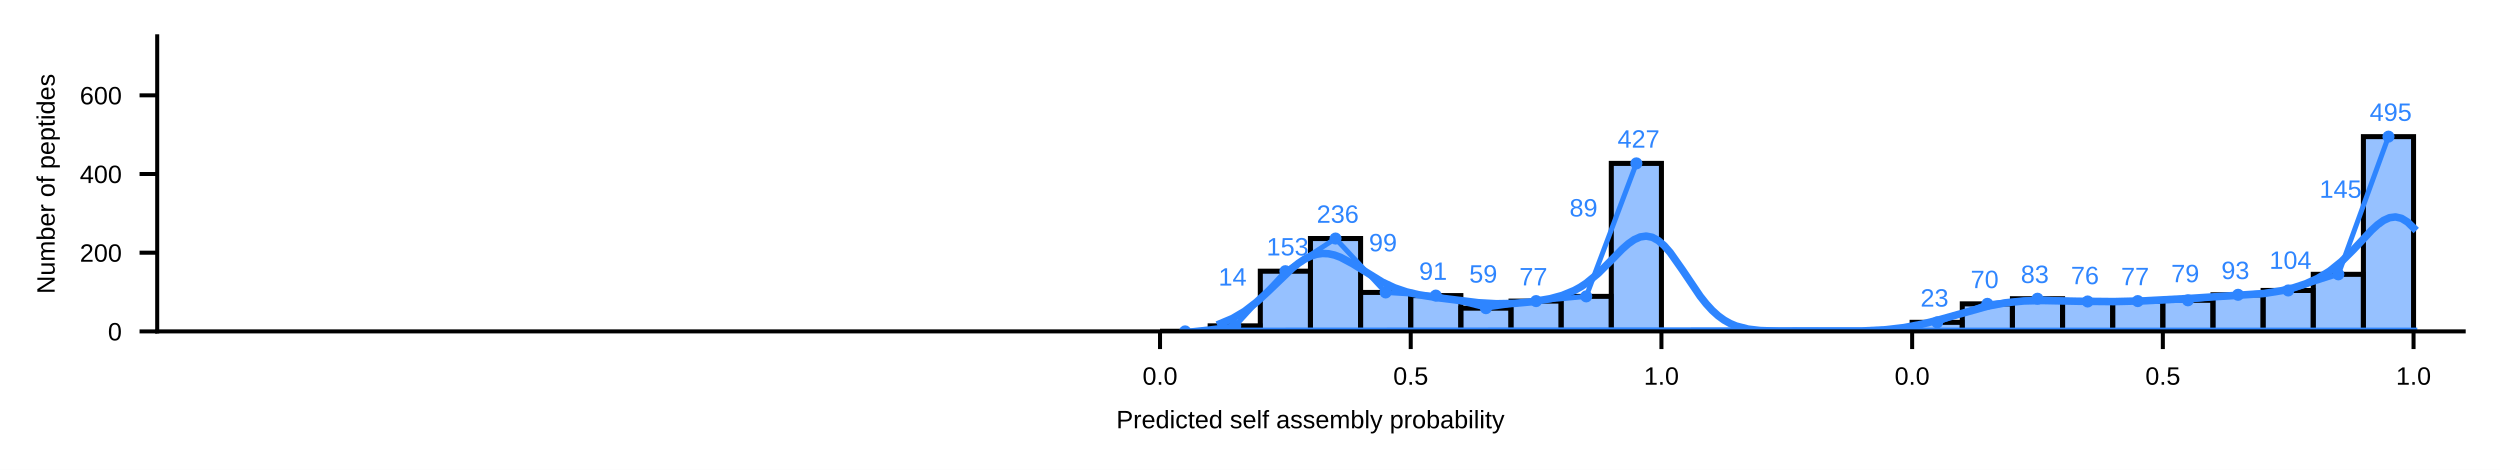
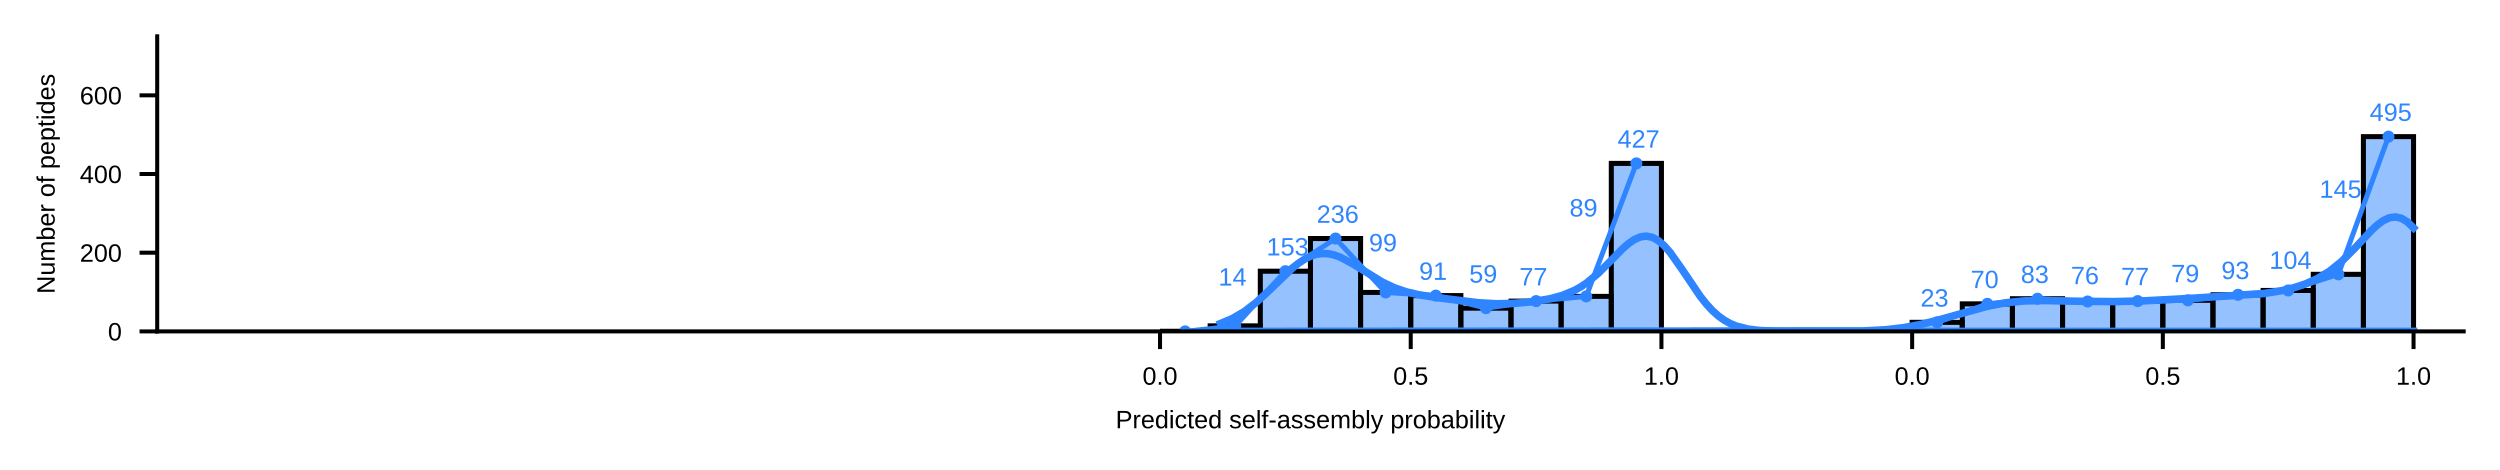
<svg xmlns="http://www.w3.org/2000/svg" xmlns:xlink="http://www.w3.org/1999/xlink" width="495.789pt" height="93.185pt" viewBox="0 0 495.789 93.185" version="1.1">
  <defs>
    <style type="text/css">*{stroke-linejoin: round; stroke-linecap: butt}</style>
  </defs>
  <g id="figure_1">
    <g id="patch_1">
      <path d="M 0 93.185  L 495.789 93.185  L 495.789 0  L 0 0  z " style="fill: #ffffff" />
    </g>
    <g id="axes_1">
      <g id="patch_2">
        <path d="M 31.175 65.72  L 488.589 65.72  L 488.589 7.2  L 31.175 7.2  z " style="fill: #ffffff" />
      </g>
      <g id="patch_3">
-         <path d="M 230.051 65.72  L 239.994 65.72  L 239.994 65.72  L 230.051 65.72  z " clip-path="url(#pf9d39ac97e)" style="fill: #2e85ff; fill-opacity: 0.5; stroke: #000000; stroke-linejoin: miter" />
+         <path d="M 230.051 65.72  L 239.994 65.72  L 239.994 65.72  L 230.051 65.72  z " clip-path="url(#p51c16bdc0d)" style="fill: #2e85ff; fill-opacity: 0.5; stroke: #000000; stroke-linejoin: miter" />
      </g>
      <g id="patch_4">
-         <path d="M 239.994 65.72  L 249.938 65.72  L 249.938 65.72  L 239.994 65.72  z " clip-path="url(#pf9d39ac97e)" style="fill: #2e85ff; fill-opacity: 0.5; stroke: #000000; stroke-linejoin: miter" />
+         <path d="M 239.994 65.72  L 249.938 65.72  L 249.938 65.72  L 239.994 65.72  z " clip-path="url(#p51c16bdc0d)" style="fill: #2e85ff; fill-opacity: 0.5; stroke: #000000; stroke-linejoin: miter" />
      </g>
      <g id="patch_5">
-         <path d="M 249.938 65.72  L 259.882 65.72  L 259.882 65.72  L 249.938 65.72  z " clip-path="url(#pf9d39ac97e)" style="fill: #2e85ff; fill-opacity: 0.5; stroke: #000000; stroke-linejoin: miter" />
+         <path d="M 249.938 65.72  L 259.882 65.72  L 259.882 65.72  L 249.938 65.72  z " clip-path="url(#p51c16bdc0d)" style="fill: #2e85ff; fill-opacity: 0.5; stroke: #000000; stroke-linejoin: miter" />
      </g>
      <g id="patch_6">
-         <path d="M 259.882 65.72  L 269.826 65.72  L 269.826 65.72  L 259.882 65.72  z " clip-path="url(#pf9d39ac97e)" style="fill: #2e85ff; fill-opacity: 0.5; stroke: #000000; stroke-linejoin: miter" />
+         <path d="M 259.882 65.72  L 269.826 65.72  L 269.826 65.72  L 259.882 65.72  z " clip-path="url(#p51c16bdc0d)" style="fill: #2e85ff; fill-opacity: 0.5; stroke: #000000; stroke-linejoin: miter" />
      </g>
      <g id="patch_7">
-         <path d="M 269.826 65.72  L 279.77 65.72  L 279.77 65.72  L 269.826 65.72  z " clip-path="url(#pf9d39ac97e)" style="fill: #2e85ff; fill-opacity: 0.5; stroke: #000000; stroke-linejoin: miter" />
+         <path d="M 269.826 65.72  L 279.77 65.72  L 279.77 65.72  L 269.826 65.72  z " clip-path="url(#p51c16bdc0d)" style="fill: #2e85ff; fill-opacity: 0.5; stroke: #000000; stroke-linejoin: miter" />
      </g>
      <g id="patch_8">
-         <path d="M 279.77 65.72  L 289.713 65.72  L 289.713 65.72  L 279.77 65.72  z " clip-path="url(#pf9d39ac97e)" style="fill: #2e85ff; fill-opacity: 0.5; stroke: #000000; stroke-linejoin: miter" />
+         <path d="M 279.77 65.72  L 289.713 65.72  L 289.713 65.72  L 279.77 65.72  z " clip-path="url(#p51c16bdc0d)" style="fill: #2e85ff; fill-opacity: 0.5; stroke: #000000; stroke-linejoin: miter" />
      </g>
      <g id="patch_9">
-         <path d="M 289.713 65.72  L 299.657 65.72  L 299.657 65.72  L 289.713 65.72  z " clip-path="url(#pf9d39ac97e)" style="fill: #2e85ff; fill-opacity: 0.5; stroke: #000000; stroke-linejoin: miter" />
+         <path d="M 289.713 65.72  L 299.657 65.72  L 299.657 65.72  L 289.713 65.72  z " clip-path="url(#p51c16bdc0d)" style="fill: #2e85ff; fill-opacity: 0.5; stroke: #000000; stroke-linejoin: miter" />
      </g>
      <g id="patch_10">
-         <path d="M 299.657 65.72  L 309.601 65.72  L 309.601 65.72  L 299.657 65.72  z " clip-path="url(#pf9d39ac97e)" style="fill: #2e85ff; fill-opacity: 0.5; stroke: #000000; stroke-linejoin: miter" />
+         <path d="M 299.657 65.72  L 309.601 65.72  L 309.601 65.72  L 299.657 65.72  z " clip-path="url(#p51c16bdc0d)" style="fill: #2e85ff; fill-opacity: 0.5; stroke: #000000; stroke-linejoin: miter" />
      </g>
      <g id="patch_11">
-         <path d="M 309.601 65.72  L 319.545 65.72  L 319.545 65.72  L 309.601 65.72  z " clip-path="url(#pf9d39ac97e)" style="fill: #2e85ff; fill-opacity: 0.5; stroke: #000000; stroke-linejoin: miter" />
+         <path d="M 309.601 65.72  L 319.545 65.72  L 319.545 65.72  L 309.601 65.72  z " clip-path="url(#p51c16bdc0d)" style="fill: #2e85ff; fill-opacity: 0.5; stroke: #000000; stroke-linejoin: miter" />
      </g>
      <g id="patch_12">
-         <path d="M 319.545 65.72  L 329.488 65.72  L 329.488 65.72  L 319.545 65.72  z " clip-path="url(#pf9d39ac97e)" style="fill: #2e85ff; fill-opacity: 0.5; stroke: #000000; stroke-linejoin: miter" />
+         <path d="M 319.545 65.72  L 329.488 65.72  L 329.488 65.72  L 319.545 65.72  z " clip-path="url(#p51c16bdc0d)" style="fill: #2e85ff; fill-opacity: 0.5; stroke: #000000; stroke-linejoin: miter" />
      </g>
      <g id="patch_13">
-         <path d="M 329.488 65.72  L 379.207 65.72  L 379.207 65.72  L 329.488 65.72  z " clip-path="url(#pf9d39ac97e)" style="fill: #2e85ff; fill-opacity: 0.5; stroke: #000000; stroke-linejoin: miter" />
+         <path d="M 329.488 65.72  L 379.207 65.72  L 379.207 65.72  L 329.488 65.72  z " clip-path="url(#p51c16bdc0d)" style="fill: #2e85ff; fill-opacity: 0.5; stroke: #000000; stroke-linejoin: miter" />
      </g>
      <g id="patch_14">
-         <path d="M 379.207 65.72  L 389.151 65.72  L 389.151 63.925  L 379.207 63.925  z " clip-path="url(#pf9d39ac97e)" style="fill: #2e85ff; fill-opacity: 0.5; stroke: #000000; stroke-linejoin: miter" />
+         <path d="M 379.207 65.72  L 389.151 65.72  L 389.151 63.925  L 379.207 63.925  z " clip-path="url(#p51c16bdc0d)" style="fill: #2e85ff; fill-opacity: 0.5; stroke: #000000; stroke-linejoin: miter" />
      </g>
      <g id="patch_15">
-         <path d="M 389.151 65.72  L 399.095 65.72  L 399.095 60.258  L 389.151 60.258  z " clip-path="url(#pf9d39ac97e)" style="fill: #2e85ff; fill-opacity: 0.5; stroke: #000000; stroke-linejoin: miter" />
+         <path d="M 389.151 65.72  L 399.095 65.72  L 399.095 60.258  L 389.151 60.258  z " clip-path="url(#p51c16bdc0d)" style="fill: #2e85ff; fill-opacity: 0.5; stroke: #000000; stroke-linejoin: miter" />
      </g>
      <g id="patch_16">
-         <path d="M 399.095 65.72  L 409.039 65.72  L 409.039 59.244  L 399.095 59.244  z " clip-path="url(#pf9d39ac97e)" style="fill: #2e85ff; fill-opacity: 0.5; stroke: #000000; stroke-linejoin: miter" />
+         <path d="M 399.095 65.72  L 409.039 65.72  L 409.039 59.244  L 399.095 59.244  z " clip-path="url(#p51c16bdc0d)" style="fill: #2e85ff; fill-opacity: 0.5; stroke: #000000; stroke-linejoin: miter" />
      </g>
      <g id="patch_17">
-         <path d="M 409.039 65.72  L 418.983 65.72  L 418.983 59.79  L 409.039 59.79  z " clip-path="url(#pf9d39ac97e)" style="fill: #2e85ff; fill-opacity: 0.5; stroke: #000000; stroke-linejoin: miter" />
+         <path d="M 409.039 65.72  L 418.983 65.72  L 418.983 59.79  L 409.039 59.79  z " clip-path="url(#p51c16bdc0d)" style="fill: #2e85ff; fill-opacity: 0.5; stroke: #000000; stroke-linejoin: miter" />
      </g>
      <g id="patch_18">
-         <path d="M 418.983 65.72  L 428.926 65.72  L 428.926 59.712  L 418.983 59.712  z " clip-path="url(#pf9d39ac97e)" style="fill: #2e85ff; fill-opacity: 0.5; stroke: #000000; stroke-linejoin: miter" />
+         <path d="M 418.983 65.72  L 428.926 65.72  L 428.926 59.712  L 418.983 59.712  z " clip-path="url(#p51c16bdc0d)" style="fill: #2e85ff; fill-opacity: 0.5; stroke: #000000; stroke-linejoin: miter" />
      </g>
      <g id="patch_19">
-         <path d="M 428.926 65.72  L 438.87 65.72  L 438.87 59.556  L 428.926 59.556  z " clip-path="url(#pf9d39ac97e)" style="fill: #2e85ff; fill-opacity: 0.5; stroke: #000000; stroke-linejoin: miter" />
+         <path d="M 428.926 65.72  L 438.87 65.72  L 438.87 59.556  L 428.926 59.556  z " clip-path="url(#p51c16bdc0d)" style="fill: #2e85ff; fill-opacity: 0.5; stroke: #000000; stroke-linejoin: miter" />
      </g>
      <g id="patch_20">
-         <path d="M 438.87 65.72  L 448.814 65.72  L 448.814 58.464  L 438.87 58.464  z " clip-path="url(#pf9d39ac97e)" style="fill: #2e85ff; fill-opacity: 0.5; stroke: #000000; stroke-linejoin: miter" />
+         <path d="M 438.87 65.72  L 448.814 65.72  L 448.814 58.464  L 438.87 58.464  z " clip-path="url(#p51c16bdc0d)" style="fill: #2e85ff; fill-opacity: 0.5; stroke: #000000; stroke-linejoin: miter" />
      </g>
      <g id="patch_21">
-         <path d="M 448.814 65.72  L 458.758 65.72  L 458.758 57.605  L 448.814 57.605  z " clip-path="url(#pf9d39ac97e)" style="fill: #2e85ff; fill-opacity: 0.5; stroke: #000000; stroke-linejoin: miter" />
+         <path d="M 448.814 65.72  L 458.758 65.72  L 458.758 57.605  L 448.814 57.605  z " clip-path="url(#p51c16bdc0d)" style="fill: #2e85ff; fill-opacity: 0.5; stroke: #000000; stroke-linejoin: miter" />
      </g>
      <g id="patch_22">
-         <path d="M 458.758 65.72  L 468.701 65.72  L 468.701 54.406  L 458.758 54.406  z " clip-path="url(#pf9d39ac97e)" style="fill: #2e85ff; fill-opacity: 0.5; stroke: #000000; stroke-linejoin: miter" />
+         <path d="M 458.758 65.72  L 468.701 65.72  L 468.701 54.406  L 458.758 54.406  z " clip-path="url(#p51c16bdc0d)" style="fill: #2e85ff; fill-opacity: 0.5; stroke: #000000; stroke-linejoin: miter" />
      </g>
      <g id="patch_23">
-         <path d="M 468.701 65.72  L 478.645 65.72  L 478.645 27.097  L 468.701 27.097  z " clip-path="url(#pf9d39ac97e)" style="fill: #2e85ff; fill-opacity: 0.5; stroke: #000000; stroke-linejoin: miter" />
+         <path d="M 468.701 65.72  L 478.645 65.72  L 478.645 27.097  L 468.701 27.097  z " clip-path="url(#p51c16bdc0d)" style="fill: #2e85ff; fill-opacity: 0.5; stroke: #000000; stroke-linejoin: miter" />
      </g>
      <g id="patch_24">
-         <path d="M 230.051 65.72  L 239.994 65.72  L 239.994 65.72  L 230.051 65.72  z " clip-path="url(#pf9d39ac97e)" style="fill: #2e85ff; fill-opacity: 0.5; stroke: #000000; stroke-linejoin: miter" />
+         <path d="M 230.051 65.72  L 239.994 65.72  L 239.994 65.72  L 230.051 65.72  z " clip-path="url(#p51c16bdc0d)" style="fill: #2e85ff; fill-opacity: 0.5; stroke: #000000; stroke-linejoin: miter" />
      </g>
      <g id="patch_25">
-         <path d="M 239.994 65.72  L 249.938 65.72  L 249.938 64.628  L 239.994 64.628  z " clip-path="url(#pf9d39ac97e)" style="fill: #2e85ff; fill-opacity: 0.5; stroke: #000000; stroke-linejoin: miter" />
+         <path d="M 239.994 65.72  L 249.938 65.72  L 249.938 64.628  L 239.994 64.628  z " clip-path="url(#p51c16bdc0d)" style="fill: #2e85ff; fill-opacity: 0.5; stroke: #000000; stroke-linejoin: miter" />
      </g>
      <g id="patch_26">
-         <path d="M 249.938 65.72  L 259.882 65.72  L 259.882 53.782  L 249.938 53.782  z " clip-path="url(#pf9d39ac97e)" style="fill: #2e85ff; fill-opacity: 0.5; stroke: #000000; stroke-linejoin: miter" />
+         <path d="M 249.938 65.72  L 259.882 65.72  L 259.882 53.782  L 249.938 53.782  z " clip-path="url(#p51c16bdc0d)" style="fill: #2e85ff; fill-opacity: 0.5; stroke: #000000; stroke-linejoin: miter" />
      </g>
      <g id="patch_27">
-         <path d="M 259.882 65.72  L 269.826 65.72  L 269.826 47.306  L 259.882 47.306  z " clip-path="url(#pf9d39ac97e)" style="fill: #2e85ff; fill-opacity: 0.5; stroke: #000000; stroke-linejoin: miter" />
+         <path d="M 259.882 65.72  L 269.826 65.72  L 269.826 47.306  L 259.882 47.306  z " clip-path="url(#p51c16bdc0d)" style="fill: #2e85ff; fill-opacity: 0.5; stroke: #000000; stroke-linejoin: miter" />
      </g>
      <g id="patch_28">
-         <path d="M 269.826 65.72  L 279.77 65.72  L 279.77 57.995  L 269.826 57.995  z " clip-path="url(#pf9d39ac97e)" style="fill: #2e85ff; fill-opacity: 0.5; stroke: #000000; stroke-linejoin: miter" />
+         <path d="M 269.826 65.72  L 279.77 65.72  L 279.77 57.995  L 269.826 57.995  z " clip-path="url(#p51c16bdc0d)" style="fill: #2e85ff; fill-opacity: 0.5; stroke: #000000; stroke-linejoin: miter" />
      </g>
      <g id="patch_29">
-         <path d="M 279.77 65.72  L 289.713 65.72  L 289.713 58.62  L 279.77 58.62  z " clip-path="url(#pf9d39ac97e)" style="fill: #2e85ff; fill-opacity: 0.5; stroke: #000000; stroke-linejoin: miter" />
+         <path d="M 279.77 65.72  L 289.713 65.72  L 289.713 58.62  L 279.77 58.62  z " clip-path="url(#p51c16bdc0d)" style="fill: #2e85ff; fill-opacity: 0.5; stroke: #000000; stroke-linejoin: miter" />
      </g>
      <g id="patch_30">
-         <path d="M 289.713 65.72  L 299.657 65.72  L 299.657 61.116  L 289.713 61.116  z " clip-path="url(#pf9d39ac97e)" style="fill: #2e85ff; fill-opacity: 0.5; stroke: #000000; stroke-linejoin: miter" />
+         <path d="M 289.713 65.72  L 299.657 65.72  L 299.657 61.116  L 289.713 61.116  z " clip-path="url(#p51c16bdc0d)" style="fill: #2e85ff; fill-opacity: 0.5; stroke: #000000; stroke-linejoin: miter" />
      </g>
      <g id="patch_31">
-         <path d="M 299.657 65.72  L 309.601 65.72  L 309.601 59.712  L 299.657 59.712  z " clip-path="url(#pf9d39ac97e)" style="fill: #2e85ff; fill-opacity: 0.5; stroke: #000000; stroke-linejoin: miter" />
+         <path d="M 299.657 65.72  L 309.601 65.72  L 309.601 59.712  L 299.657 59.712  z " clip-path="url(#p51c16bdc0d)" style="fill: #2e85ff; fill-opacity: 0.5; stroke: #000000; stroke-linejoin: miter" />
      </g>
      <g id="patch_32">
-         <path d="M 309.601 65.72  L 319.545 65.72  L 319.545 58.776  L 309.601 58.776  z " clip-path="url(#pf9d39ac97e)" style="fill: #2e85ff; fill-opacity: 0.5; stroke: #000000; stroke-linejoin: miter" />
+         <path d="M 309.601 65.72  L 319.545 65.72  L 319.545 58.776  L 309.601 58.776  z " clip-path="url(#p51c16bdc0d)" style="fill: #2e85ff; fill-opacity: 0.5; stroke: #000000; stroke-linejoin: miter" />
      </g>
      <g id="patch_33">
-         <path d="M 319.545 65.72  L 329.488 65.72  L 329.488 32.403  L 319.545 32.403  z " clip-path="url(#pf9d39ac97e)" style="fill: #2e85ff; fill-opacity: 0.5; stroke: #000000; stroke-linejoin: miter" />
+         <path d="M 319.545 65.72  L 329.488 65.72  L 329.488 32.403  L 319.545 32.403  z " clip-path="url(#p51c16bdc0d)" style="fill: #2e85ff; fill-opacity: 0.5; stroke: #000000; stroke-linejoin: miter" />
      </g>
      <g id="patch_34">
-         <path d="M 329.488 65.72  L 379.207 65.72  L 379.207 65.72  L 329.488 65.72  z " clip-path="url(#pf9d39ac97e)" style="fill: #2e85ff; fill-opacity: 0.5; stroke: #000000; stroke-linejoin: miter" />
+         <path d="M 329.488 65.72  L 379.207 65.72  L 379.207 65.72  L 329.488 65.72  z " clip-path="url(#p51c16bdc0d)" style="fill: #2e85ff; fill-opacity: 0.5; stroke: #000000; stroke-linejoin: miter" />
      </g>
      <g id="patch_35">
-         <path d="M 379.207 65.72  L 389.151 65.72  L 389.151 65.72  L 379.207 65.72  z " clip-path="url(#pf9d39ac97e)" style="fill: #2e85ff; fill-opacity: 0.5; stroke: #000000; stroke-linejoin: miter" />
+         <path d="M 379.207 65.72  L 389.151 65.72  L 389.151 65.72  L 379.207 65.72  z " clip-path="url(#p51c16bdc0d)" style="fill: #2e85ff; fill-opacity: 0.5; stroke: #000000; stroke-linejoin: miter" />
      </g>
      <g id="patch_36">
-         <path d="M 389.151 65.72  L 399.095 65.72  L 399.095 65.72  L 389.151 65.72  z " clip-path="url(#pf9d39ac97e)" style="fill: #2e85ff; fill-opacity: 0.5; stroke: #000000; stroke-linejoin: miter" />
+         <path d="M 389.151 65.72  L 399.095 65.72  L 399.095 65.72  L 389.151 65.72  z " clip-path="url(#p51c16bdc0d)" style="fill: #2e85ff; fill-opacity: 0.5; stroke: #000000; stroke-linejoin: miter" />
      </g>
      <g id="patch_37">
-         <path d="M 399.095 65.72  L 409.039 65.72  L 409.039 65.72  L 399.095 65.72  z " clip-path="url(#pf9d39ac97e)" style="fill: #2e85ff; fill-opacity: 0.5; stroke: #000000; stroke-linejoin: miter" />
+         <path d="M 399.095 65.72  L 409.039 65.72  L 409.039 65.72  L 399.095 65.72  z " clip-path="url(#p51c16bdc0d)" style="fill: #2e85ff; fill-opacity: 0.5; stroke: #000000; stroke-linejoin: miter" />
      </g>
      <g id="patch_38">
-         <path d="M 409.039 65.72  L 418.983 65.72  L 418.983 65.72  L 409.039 65.72  z " clip-path="url(#pf9d39ac97e)" style="fill: #2e85ff; fill-opacity: 0.5; stroke: #000000; stroke-linejoin: miter" />
+         <path d="M 409.039 65.72  L 418.983 65.72  L 418.983 65.72  L 409.039 65.72  z " clip-path="url(#p51c16bdc0d)" style="fill: #2e85ff; fill-opacity: 0.5; stroke: #000000; stroke-linejoin: miter" />
      </g>
      <g id="patch_39">
-         <path d="M 418.983 65.72  L 428.926 65.72  L 428.926 65.72  L 418.983 65.72  z " clip-path="url(#pf9d39ac97e)" style="fill: #2e85ff; fill-opacity: 0.5; stroke: #000000; stroke-linejoin: miter" />
+         <path d="M 418.983 65.72  L 428.926 65.72  L 428.926 65.72  L 418.983 65.72  z " clip-path="url(#p51c16bdc0d)" style="fill: #2e85ff; fill-opacity: 0.5; stroke: #000000; stroke-linejoin: miter" />
      </g>
      <g id="patch_40">
-         <path d="M 428.926 65.72  L 438.87 65.72  L 438.87 65.72  L 428.926 65.72  z " clip-path="url(#pf9d39ac97e)" style="fill: #2e85ff; fill-opacity: 0.5; stroke: #000000; stroke-linejoin: miter" />
+         <path d="M 428.926 65.72  L 438.87 65.72  L 438.87 65.72  L 428.926 65.72  z " clip-path="url(#p51c16bdc0d)" style="fill: #2e85ff; fill-opacity: 0.5; stroke: #000000; stroke-linejoin: miter" />
      </g>
      <g id="patch_41">
-         <path d="M 438.87 65.72  L 448.814 65.72  L 448.814 65.72  L 438.87 65.72  z " clip-path="url(#pf9d39ac97e)" style="fill: #2e85ff; fill-opacity: 0.5; stroke: #000000; stroke-linejoin: miter" />
+         <path d="M 438.87 65.72  L 448.814 65.72  L 448.814 65.72  L 438.87 65.72  z " clip-path="url(#p51c16bdc0d)" style="fill: #2e85ff; fill-opacity: 0.5; stroke: #000000; stroke-linejoin: miter" />
      </g>
      <g id="patch_42">
-         <path d="M 448.814 65.72  L 458.758 65.72  L 458.758 65.72  L 448.814 65.72  z " clip-path="url(#pf9d39ac97e)" style="fill: #2e85ff; fill-opacity: 0.5; stroke: #000000; stroke-linejoin: miter" />
+         <path d="M 448.814 65.72  L 458.758 65.72  L 458.758 65.72  L 448.814 65.72  z " clip-path="url(#p51c16bdc0d)" style="fill: #2e85ff; fill-opacity: 0.5; stroke: #000000; stroke-linejoin: miter" />
      </g>
      <g id="patch_43">
-         <path d="M 458.758 65.72  L 468.701 65.72  L 468.701 65.72  L 458.758 65.72  z " clip-path="url(#pf9d39ac97e)" style="fill: #2e85ff; fill-opacity: 0.5; stroke: #000000; stroke-linejoin: miter" />
+         <path d="M 458.758 65.72  L 468.701 65.72  L 468.701 65.72  L 458.758 65.72  z " clip-path="url(#p51c16bdc0d)" style="fill: #2e85ff; fill-opacity: 0.5; stroke: #000000; stroke-linejoin: miter" />
      </g>
      <g id="patch_44">
-         <path d="M 468.701 65.72  L 478.645 65.72  L 478.645 65.72  L 468.701 65.72  z " clip-path="url(#pf9d39ac97e)" style="fill: #2e85ff; fill-opacity: 0.5; stroke: #000000; stroke-linejoin: miter" />
+         <path d="M 468.701 65.72  L 478.645 65.72  L 478.645 65.72  L 468.701 65.72  z " clip-path="url(#p51c16bdc0d)" style="fill: #2e85ff; fill-opacity: 0.5; stroke: #000000; stroke-linejoin: miter" />
      </g>
      <g id="PathCollection_1">
        <defs>
-           <path id="me823fbf3c8" d="M 0 0.707  C 0.188 0.707 0.367 0.633 0.5 0.5  C 0.633 0.367 0.707 0.188 0.707 0  C 0.707 -0.188 0.633 -0.367 0.5 -0.5  C 0.367 -0.633 0.188 -0.707 0 -0.707  C -0.188 -0.707 -0.367 -0.633 -0.5 -0.5  C -0.633 -0.367 -0.707 -0.188 -0.707 0  C -0.707 0.188 -0.633 0.367 -0.5 0.5  C -0.367 0.633 -0.188 0.707 0 0.707  z " style="stroke: #2e85ff" />
+           <path id="md9cafc39e8" d="M 0 0.707  C 0.188 0.707 0.367 0.633 0.5 0.5  C 0.633 0.367 0.707 0.188 0.707 0  C 0.707 -0.188 0.633 -0.367 0.5 -0.5  C 0.367 -0.633 0.188 -0.707 0 -0.707  C -0.188 -0.707 -0.367 -0.633 -0.5 -0.5  C -0.633 -0.367 -0.707 -0.188 -0.707 0  C -0.707 0.188 -0.633 0.367 -0.5 0.5  C -0.367 0.633 -0.188 0.707 0 0.707  z " style="stroke: #2e85ff" />
        </defs>
-         <g clip-path="url(#pf9d39ac97e)">
-           <use xlink:href="#me823fbf3c8" x="235.023" y="65.72" style="fill: #2e85ff; stroke: #2e85ff" />
-           <use xlink:href="#me823fbf3c8" x="244.966" y="64.628" style="fill: #2e85ff; stroke: #2e85ff" />
-           <use xlink:href="#me823fbf3c8" x="254.91" y="53.782" style="fill: #2e85ff; stroke: #2e85ff" />
-           <use xlink:href="#me823fbf3c8" x="264.854" y="47.306" style="fill: #2e85ff; stroke: #2e85ff" />
-           <use xlink:href="#me823fbf3c8" x="274.798" y="57.995" style="fill: #2e85ff; stroke: #2e85ff" />
-           <use xlink:href="#me823fbf3c8" x="284.741" y="58.62" style="fill: #2e85ff; stroke: #2e85ff" />
-           <use xlink:href="#me823fbf3c8" x="294.685" y="61.116" style="fill: #2e85ff; stroke: #2e85ff" />
-           <use xlink:href="#me823fbf3c8" x="304.629" y="59.712" style="fill: #2e85ff; stroke: #2e85ff" />
-           <use xlink:href="#me823fbf3c8" x="314.573" y="58.776" style="fill: #2e85ff; stroke: #2e85ff" />
-           <use xlink:href="#me823fbf3c8" x="324.517" y="32.403" style="fill: #2e85ff; stroke: #2e85ff" />
+         <g clip-path="url(#p51c16bdc0d)">
+           <use xlink:href="#md9cafc39e8" x="235.023" y="65.72" style="fill: #2e85ff; stroke: #2e85ff" />
+           <use xlink:href="#md9cafc39e8" x="244.966" y="64.628" style="fill: #2e85ff; stroke: #2e85ff" />
+           <use xlink:href="#md9cafc39e8" x="254.91" y="53.782" style="fill: #2e85ff; stroke: #2e85ff" />
+           <use xlink:href="#md9cafc39e8" x="264.854" y="47.306" style="fill: #2e85ff; stroke: #2e85ff" />
+           <use xlink:href="#md9cafc39e8" x="274.798" y="57.995" style="fill: #2e85ff; stroke: #2e85ff" />
+           <use xlink:href="#md9cafc39e8" x="284.741" y="58.62" style="fill: #2e85ff; stroke: #2e85ff" />
+           <use xlink:href="#md9cafc39e8" x="294.685" y="61.116" style="fill: #2e85ff; stroke: #2e85ff" />
+           <use xlink:href="#md9cafc39e8" x="304.629" y="59.712" style="fill: #2e85ff; stroke: #2e85ff" />
+           <use xlink:href="#md9cafc39e8" x="314.573" y="58.776" style="fill: #2e85ff; stroke: #2e85ff" />
+           <use xlink:href="#md9cafc39e8" x="324.517" y="32.403" style="fill: #2e85ff; stroke: #2e85ff" />
        </g>
      </g>
      <g id="PathCollection_2">
-         <g clip-path="url(#pf9d39ac97e)">
-           <use xlink:href="#me823fbf3c8" x="384.179" y="63.925" style="fill: #2e85ff; stroke: #2e85ff" />
-           <use xlink:href="#me823fbf3c8" x="394.123" y="60.258" style="fill: #2e85ff; stroke: #2e85ff" />
-           <use xlink:href="#me823fbf3c8" x="404.067" y="59.244" style="fill: #2e85ff; stroke: #2e85ff" />
-           <use xlink:href="#me823fbf3c8" x="414.011" y="59.79" style="fill: #2e85ff; stroke: #2e85ff" />
-           <use xlink:href="#me823fbf3c8" x="423.954" y="59.712" style="fill: #2e85ff; stroke: #2e85ff" />
-           <use xlink:href="#me823fbf3c8" x="433.898" y="59.556" style="fill: #2e85ff; stroke: #2e85ff" />
-           <use xlink:href="#me823fbf3c8" x="443.842" y="58.464" style="fill: #2e85ff; stroke: #2e85ff" />
-           <use xlink:href="#me823fbf3c8" x="453.786" y="57.605" style="fill: #2e85ff; stroke: #2e85ff" />
-           <use xlink:href="#me823fbf3c8" x="463.73" y="54.406" style="fill: #2e85ff; stroke: #2e85ff" />
-           <use xlink:href="#me823fbf3c8" x="473.673" y="27.097" style="fill: #2e85ff; stroke: #2e85ff" />
+         <g clip-path="url(#p51c16bdc0d)">
+           <use xlink:href="#md9cafc39e8" x="384.179" y="63.925" style="fill: #2e85ff; stroke: #2e85ff" />
+           <use xlink:href="#md9cafc39e8" x="394.123" y="60.258" style="fill: #2e85ff; stroke: #2e85ff" />
+           <use xlink:href="#md9cafc39e8" x="404.067" y="59.244" style="fill: #2e85ff; stroke: #2e85ff" />
+           <use xlink:href="#md9cafc39e8" x="414.011" y="59.79" style="fill: #2e85ff; stroke: #2e85ff" />
+           <use xlink:href="#md9cafc39e8" x="423.954" y="59.712" style="fill: #2e85ff; stroke: #2e85ff" />
+           <use xlink:href="#md9cafc39e8" x="433.898" y="59.556" style="fill: #2e85ff; stroke: #2e85ff" />
+           <use xlink:href="#md9cafc39e8" x="443.842" y="58.464" style="fill: #2e85ff; stroke: #2e85ff" />
+           <use xlink:href="#md9cafc39e8" x="453.786" y="57.605" style="fill: #2e85ff; stroke: #2e85ff" />
+           <use xlink:href="#md9cafc39e8" x="463.73" y="54.406" style="fill: #2e85ff; stroke: #2e85ff" />
+           <use xlink:href="#md9cafc39e8" x="473.673" y="27.097" style="fill: #2e85ff; stroke: #2e85ff" />
        </g>
      </g>
      <g id="matplotlib.axis_1">
        <g id="xtick_1">
          <g id="line2d_1">
            <defs>
-               <path id="ma0e3a0891a" d="M 0 0  L 0 3.5  " style="stroke: #000000; stroke-width: 0.8" />
+               <path id="m19e2ab084d" d="M 0 0  L 0 3.5  " style="stroke: #000000; stroke-width: 0.8" />
            </defs>
            <g>
-               <use xlink:href="#ma0e3a0891a" x="230.051" y="65.72" style="stroke: #000000; stroke-width: 0.8" />
+               <use xlink:href="#m19e2ab084d" x="230.051" y="65.72" style="stroke: #000000; stroke-width: 0.8" />
            </g>
          </g>
          <g id="text_1">
            <text style="font: 5px 'Arial'; text-anchor: middle" x="230.051" y="76.299" transform="rotate(-0 230.0507 76.29891)">0.0</text>
          </g>
        </g>
        <g id="xtick_2">
          <g id="line2d_2">
            <g>
-               <use xlink:href="#ma0e3a0891a" x="279.77" y="65.72" style="stroke: #000000; stroke-width: 0.8" />
+               <use xlink:href="#m19e2ab084d" x="279.77" y="65.72" style="stroke: #000000; stroke-width: 0.8" />
            </g>
          </g>
          <g id="text_2">
            <text style="font: 5px 'Arial'; text-anchor: middle" x="279.77" y="76.299" transform="rotate(-0 279.7696 76.29891)">0.5</text>
          </g>
        </g>
        <g id="xtick_3">
          <g id="line2d_3">
            <g>
-               <use xlink:href="#ma0e3a0891a" x="329.488" y="65.72" style="stroke: #000000; stroke-width: 0.8" />
+               <use xlink:href="#m19e2ab084d" x="329.488" y="65.72" style="stroke: #000000; stroke-width: 0.8" />
            </g>
          </g>
          <g id="text_3">
            <text style="font: 5px 'Arial'; text-anchor: middle" x="329.488" y="76.299" transform="rotate(-0 329.4885 76.29891)">1.0</text>
          </g>
        </g>
        <g id="xtick_4">
          <g id="line2d_4">
            <g>
-               <use xlink:href="#ma0e3a0891a" x="379.207" y="65.72" style="stroke: #000000; stroke-width: 0.8" />
+               <use xlink:href="#m19e2ab084d" x="379.207" y="65.72" style="stroke: #000000; stroke-width: 0.8" />
            </g>
          </g>
          <g id="text_4">
            <text style="font: 5px 'Arial'; text-anchor: middle" x="379.207" y="76.299" transform="rotate(-0 379.2074 76.29891)">0.0</text>
          </g>
        </g>
        <g id="xtick_5">
          <g id="line2d_5">
            <g>
-               <use xlink:href="#ma0e3a0891a" x="428.926" y="65.72" style="stroke: #000000; stroke-width: 0.8" />
+               <use xlink:href="#m19e2ab084d" x="428.926" y="65.72" style="stroke: #000000; stroke-width: 0.8" />
            </g>
          </g>
          <g id="text_5">
            <text style="font: 5px 'Arial'; text-anchor: middle" x="428.926" y="76.299" transform="rotate(-0 428.9263 76.29891)">0.5</text>
          </g>
        </g>
        <g id="xtick_6">
          <g id="line2d_6">
            <g>
-               <use xlink:href="#ma0e3a0891a" x="478.645" y="65.72" style="stroke: #000000; stroke-width: 0.8" />
+               <use xlink:href="#m19e2ab084d" x="478.645" y="65.72" style="stroke: #000000; stroke-width: 0.8" />
            </g>
          </g>
          <g id="text_6">
            <text style="font: 5px 'Arial'; text-anchor: middle" x="478.645" y="76.299" transform="rotate(-0 478.6452 76.29891)">1.0</text>
          </g>
        </g>
        <g id="text_7">
-           <text style="font: 5px 'Arial'; text-anchor: middle" x="259.882" y="84.933" transform="rotate(-0 259.882 84.9325)">Predicted self assembly probability</text>
+           <text style="font: 5px 'Arial'; text-anchor: middle" x="259.882" y="84.933" transform="rotate(-0 259.882 84.9325)">Predicted self-assembly probability</text>
        </g>
      </g>
      <g id="matplotlib.axis_2">
        <g id="ytick_1">
          <g id="line2d_7">
            <defs>
-               <path id="m4177850cd1" d="M 0 0  L -3.5 0  " style="stroke: #000000; stroke-width: 0.8" />
+               <path id="mf9f0d7d69f" d="M 0 0  L -3.5 0  " style="stroke: #000000; stroke-width: 0.8" />
            </defs>
            <g>
-               <use xlink:href="#m4177850cd1" x="31.175" y="65.72" style="stroke: #000000; stroke-width: 0.8" />
+               <use xlink:href="#mf9f0d7d69f" x="31.175" y="65.72" style="stroke: #000000; stroke-width: 0.8" />
            </g>
          </g>
          <g id="text_8">
            <text style="font: 5px 'Arial'; text-anchor: end" x="24.175" y="67.509" transform="rotate(-0 24.175 67.50945)">0</text>
          </g>
        </g>
        <g id="ytick_2">
          <g id="line2d_8">
            <g>
-               <use xlink:href="#m4177850cd1" x="31.175" y="50.115" style="stroke: #000000; stroke-width: 0.8" />
+               <use xlink:href="#mf9f0d7d69f" x="31.175" y="50.115" style="stroke: #000000; stroke-width: 0.8" />
            </g>
          </g>
          <g id="text_9">
            <text style="font: 5px 'Arial'; text-anchor: end" x="24.175" y="51.904" transform="rotate(-0 24.175 51.90412)">200</text>
          </g>
        </g>
        <g id="ytick_3">
          <g id="line2d_9">
            <g>
-               <use xlink:href="#m4177850cd1" x="31.175" y="34.509" style="stroke: #000000; stroke-width: 0.8" />
+               <use xlink:href="#mf9f0d7d69f" x="31.175" y="34.509" style="stroke: #000000; stroke-width: 0.8" />
            </g>
          </g>
          <g id="text_10">
            <text style="font: 5px 'Arial'; text-anchor: end" x="24.175" y="36.299" transform="rotate(-0 24.175 36.29879)">400</text>
          </g>
        </g>
        <g id="ytick_4">
          <g id="line2d_10">
            <g>
-               <use xlink:href="#m4177850cd1" x="31.175" y="18.904" style="stroke: #000000; stroke-width: 0.8" />
+               <use xlink:href="#mf9f0d7d69f" x="31.175" y="18.904" style="stroke: #000000; stroke-width: 0.8" />
            </g>
          </g>
          <g id="text_11">
            <text style="font: 5px 'Arial'; text-anchor: end" x="24.175" y="20.693" transform="rotate(-0 24.175 20.69345)">600</text>
          </g>
        </g>
        <g id="text_12">
          <text style="font: 5px 'Arial'; text-anchor: middle" x="10.84" y="36.46" transform="rotate(-90 10.83984 36.46)">Number of peptides</text>
        </g>
      </g>
      <g id="line2d_11">
-         <path d="M 242.061 65.72  L 369.268 65.636  L 374.023 65.385  L 377.59 64.967  L 381.157 64.29  L 384.723 63.376  L 394.234 60.702  L 397.8 60.039  L 401.367 59.689  L 404.933 59.598  L 412.067 59.743  L 419.2 59.812  L 425.144 59.666  L 434.655 59.153  L 448.921 58.215  L 452.487 57.645  L 454.865 57.07  L 457.243 56.286  L 459.62 55.218  L 461.998 53.766  L 464.376 51.848  L 466.753 49.482  L 470.32 45.66  L 471.509 44.571  L 472.698 43.715  L 473.887 43.175  L 475.075 43.021  L 476.264 43.302  L 477.453 44.033  L 478.642 45.196  L 478.642 45.196  " clip-path="url(#pf9d39ac97e)" style="fill: none; stroke: #2e85ff; stroke-width: 1.5; stroke-linecap: square" />
+         <path d="M 242.061 65.72  L 369.268 65.636  L 374.023 65.385  L 377.59 64.967  L 381.157 64.29  L 384.723 63.376  L 394.234 60.702  L 397.8 60.039  L 401.367 59.689  L 404.933 59.598  L 412.067 59.743  L 419.2 59.812  L 425.144 59.666  L 434.655 59.153  L 448.921 58.215  L 452.487 57.645  L 454.865 57.07  L 457.243 56.286  L 459.62 55.218  L 461.998 53.766  L 464.376 51.848  L 466.753 49.482  L 470.32 45.66  L 471.509 44.571  L 472.698 43.715  L 473.887 43.175  L 475.075 43.021  L 476.264 43.302  L 477.453 44.033  L 478.642 45.196  L 478.642 45.196  " clip-path="url(#p51c16bdc0d)" style="fill: none; stroke: #2e85ff; stroke-width: 1.5; stroke-linecap: square" />
      </g>
      <g id="line2d_12">
-         <path d="M 242.061 64.149  L 244.439 63.152  L 246.817 61.746  L 249.195 59.914  L 251.572 57.726  L 256.328 53.157  L 257.516 52.206  L 258.705 51.415  L 259.894 50.815  L 261.083 50.429  L 262.272 50.266  L 263.461 50.322  L 264.65 50.583  L 265.838 51.021  L 268.216 52.285  L 274.16 55.957  L 276.538 57.07  L 278.916 57.88  L 281.293 58.439  L 284.86 59.011  L 293.182 60.036  L 296.748 60.236  L 300.315 60.166  L 303.881 59.839  L 307.448 59.233  L 309.826 58.583  L 312.203 57.604  L 313.392 56.95  L 314.581 56.166  L 316.959 54.204  L 319.336 51.826  L 321.714 49.401  L 322.903 48.351  L 324.092 47.521  L 325.281 46.99  L 326.47 46.821  L 327.658 47.054  L 328.847 47.696  L 330.036 48.724  L 331.225 50.083  L 333.603 53.459  L 337.169 58.744  L 338.358 60.247  L 339.547 61.544  L 340.736 62.621  L 341.925 63.485  L 343.113 64.153  L 344.302 64.652  L 346.68 65.265  L 349.058 65.547  L 352.624 65.687  L 363.324 65.72  L 478.642 65.72  L 478.642 65.72  " clip-path="url(#pf9d39ac97e)" style="fill: none; stroke: #2e85ff; stroke-width: 1.5; stroke-linecap: square" />
+         <path d="M 242.061 64.149  L 244.439 63.152  L 246.817 61.746  L 249.195 59.914  L 251.572 57.726  L 256.328 53.157  L 257.516 52.206  L 258.705 51.415  L 259.894 50.815  L 261.083 50.429  L 262.272 50.266  L 263.461 50.322  L 264.65 50.583  L 265.838 51.021  L 268.216 52.285  L 274.16 55.957  L 276.538 57.07  L 278.916 57.88  L 281.293 58.439  L 284.86 59.011  L 293.182 60.036  L 296.748 60.236  L 300.315 60.166  L 303.881 59.839  L 307.448 59.233  L 309.826 58.583  L 312.203 57.604  L 313.392 56.95  L 314.581 56.166  L 316.959 54.204  L 319.336 51.826  L 321.714 49.401  L 322.903 48.351  L 324.092 47.521  L 325.281 46.99  L 326.47 46.821  L 327.658 47.054  L 328.847 47.696  L 330.036 48.724  L 331.225 50.083  L 333.603 53.459  L 337.169 58.744  L 338.358 60.247  L 339.547 61.544  L 340.736 62.621  L 341.925 63.485  L 343.113 64.153  L 344.302 64.652  L 346.68 65.265  L 349.058 65.547  L 352.624 65.687  L 363.324 65.72  L 478.642 65.72  L 478.642 65.72  " clip-path="url(#p51c16bdc0d)" style="fill: none; stroke: #2e85ff; stroke-width: 1.5; stroke-linecap: square" />
      </g>
      <g id="line2d_13">
-         <path d="M 235.023 65.72  L 244.966 64.628  L 254.91 53.782  L 264.854 47.306  L 274.798 57.995  L 284.741 58.62  L 294.685 61.116  L 304.629 59.712  L 314.573 58.776  L 324.517 32.403  " clip-path="url(#pf9d39ac97e)" style="fill: none; stroke: #2e85ff; stroke-linecap: square" />
+         <path d="M 235.023 65.72  L 244.966 64.628  L 254.91 53.782  L 264.854 47.306  L 274.798 57.995  L 284.741 58.62  L 294.685 61.116  L 304.629 59.712  L 314.573 58.776  L 324.517 32.403  " clip-path="url(#p51c16bdc0d)" style="fill: none; stroke: #2e85ff; stroke-linecap: square" />
      </g>
      <g id="line2d_14">
-         <path d="M 384.179 63.925  L 394.123 60.258  L 404.067 59.244  L 414.011 59.79  L 423.954 59.712  L 433.898 59.556  L 443.842 58.464  L 453.786 57.605  L 463.73 54.406  L 473.673 27.097  " clip-path="url(#pf9d39ac97e)" style="fill: none; stroke: #2e85ff; stroke-linecap: square" />
+         <path d="M 384.179 63.925  L 394.123 60.258  L 404.067 59.244  L 414.011 59.79  L 423.954 59.712  L 433.898 59.556  L 443.842 58.464  L 453.786 57.605  L 463.73 54.406  L 473.673 27.097  " clip-path="url(#p51c16bdc0d)" style="fill: none; stroke: #2e85ff; stroke-linecap: square" />
      </g>
      <g id="patch_45">
        <path d="M 31.175 65.72  L 31.175 7.2  " style="fill: none; stroke: #000000; stroke-width: 0.8; stroke-linejoin: miter; stroke-linecap: square" />
      </g>
      <g id="patch_46">
        <path d="M 31.175 65.72  L 488.589 65.72  " style="fill: none; stroke: #000000; stroke-width: 0.8; stroke-linejoin: miter; stroke-linecap: square" />
      </g>
      <g id="text_13">
        <text style="fill: #2e85ff; font: 5px 'Arial'; text-anchor: start" x="241.652" y="56.63" transform="rotate(-0 241.6517 56.62989)">14</text>
      </g>
      <g id="text_14">
        <text style="fill: #2e85ff; font: 5px 'Arial'; text-anchor: start" x="251.181" y="50.661" transform="rotate(-0 251.1812 50.66085)">153</text>
      </g>
      <g id="text_15">
        <text style="fill: #2e85ff; font: 5px 'Arial'; text-anchor: start" x="261.125" y="44.185" transform="rotate(-0 261.125 44.18464)">236</text>
      </g>
      <g id="text_16">
        <text style="fill: #2e85ff; font: 5px 'Arial'; text-anchor: start" x="271.483" y="49.842" transform="rotate(-0 271.4831 49.84157)">99</text>
      </g>
      <g id="text_17">
        <text style="fill: #2e85ff; font: 5px 'Arial'; text-anchor: start" x="281.427" y="55.499" transform="rotate(-0 281.4269 55.49851)">91</text>
      </g>
      <g id="text_18">
        <text style="fill: #2e85ff; font: 5px 'Arial'; text-anchor: start" x="291.371" y="56.045" transform="rotate(-0 291.3706 56.04469)">59</text>
      </g>
      <g id="text_19">
        <text style="fill: #2e85ff; font: 5px 'Arial'; text-anchor: start" x="301.314" y="56.591" transform="rotate(-0 301.3144 56.59088)">77</text>
      </g>
      <g id="text_20">
        <text style="fill: #2e85ff; font: 5px 'Arial'; text-anchor: start" x="311.258" y="42.936" transform="rotate(-0 311.2582 42.93621)">89</text>
      </g>
      <g id="text_21">
        <text style="fill: #2e85ff; font: 5px 'Arial'; text-anchor: start" x="320.788" y="29.282" transform="rotate(-0 320.7877 29.28155)">427</text>
      </g>
      <g id="text_22">
        <text style="fill: #2e85ff; font: 5px 'Arial'; text-anchor: start" x="380.865" y="60.804" transform="rotate(-0 380.8647 60.80432)">23</text>
      </g>
      <g id="text_23">
        <text style="fill: #2e85ff; font: 5px 'Arial'; text-anchor: start" x="390.808" y="57.137" transform="rotate(-0 390.8085 57.13707)">70</text>
      </g>
      <g id="text_24">
        <text style="fill: #2e85ff; font: 5px 'Arial'; text-anchor: start" x="400.752" y="56.123" transform="rotate(-0 400.7523 56.12272)">83</text>
      </g>
      <g id="text_25">
        <text style="fill: #2e85ff; font: 5px 'Arial'; text-anchor: start" x="410.696" y="56.357" transform="rotate(-0 410.696 56.3568)">76</text>
      </g>
      <g id="text_26">
        <text style="fill: #2e85ff; font: 5px 'Arial'; text-anchor: start" x="420.64" y="56.552" transform="rotate(-0 420.6398 56.55187)">77</text>
      </g>
      <g id="text_27">
        <text style="fill: #2e85ff; font: 5px 'Arial'; text-anchor: start" x="430.584" y="55.967" transform="rotate(-0 430.5836 55.96667)">79</text>
      </g>
      <g id="text_28">
        <text style="fill: #2e85ff; font: 5px 'Arial'; text-anchor: start" x="440.527" y="55.342" transform="rotate(-0 440.5274 55.34245)">93</text>
      </g>
      <g id="text_29">
        <text style="fill: #2e85ff; font: 5px 'Arial'; text-anchor: start" x="450.057" y="53.314" transform="rotate(-0 450.0568 53.31376)">104</text>
      </g>
      <g id="text_30">
        <text style="fill: #2e85ff; font: 5px 'Arial'; text-anchor: start" x="460.001" y="39.23" transform="rotate(-0 460.0006 39.22995)">145</text>
      </g>
      <g id="text_31">
        <text style="fill: #2e85ff; font: 5px 'Arial'; text-anchor: start" x="469.944" y="23.976" transform="rotate(-0 469.9444 23.97573)">495</text>
      </g>
    </g>
  </g>
  <defs>
-     <clipPath id="pf9d39ac97e">
+     <clipPath id="p51c16bdc0d">
      <rect x="31.175" y="7.2" width="457.414" height="58.52" />
    </clipPath>
  </defs>
</svg>
